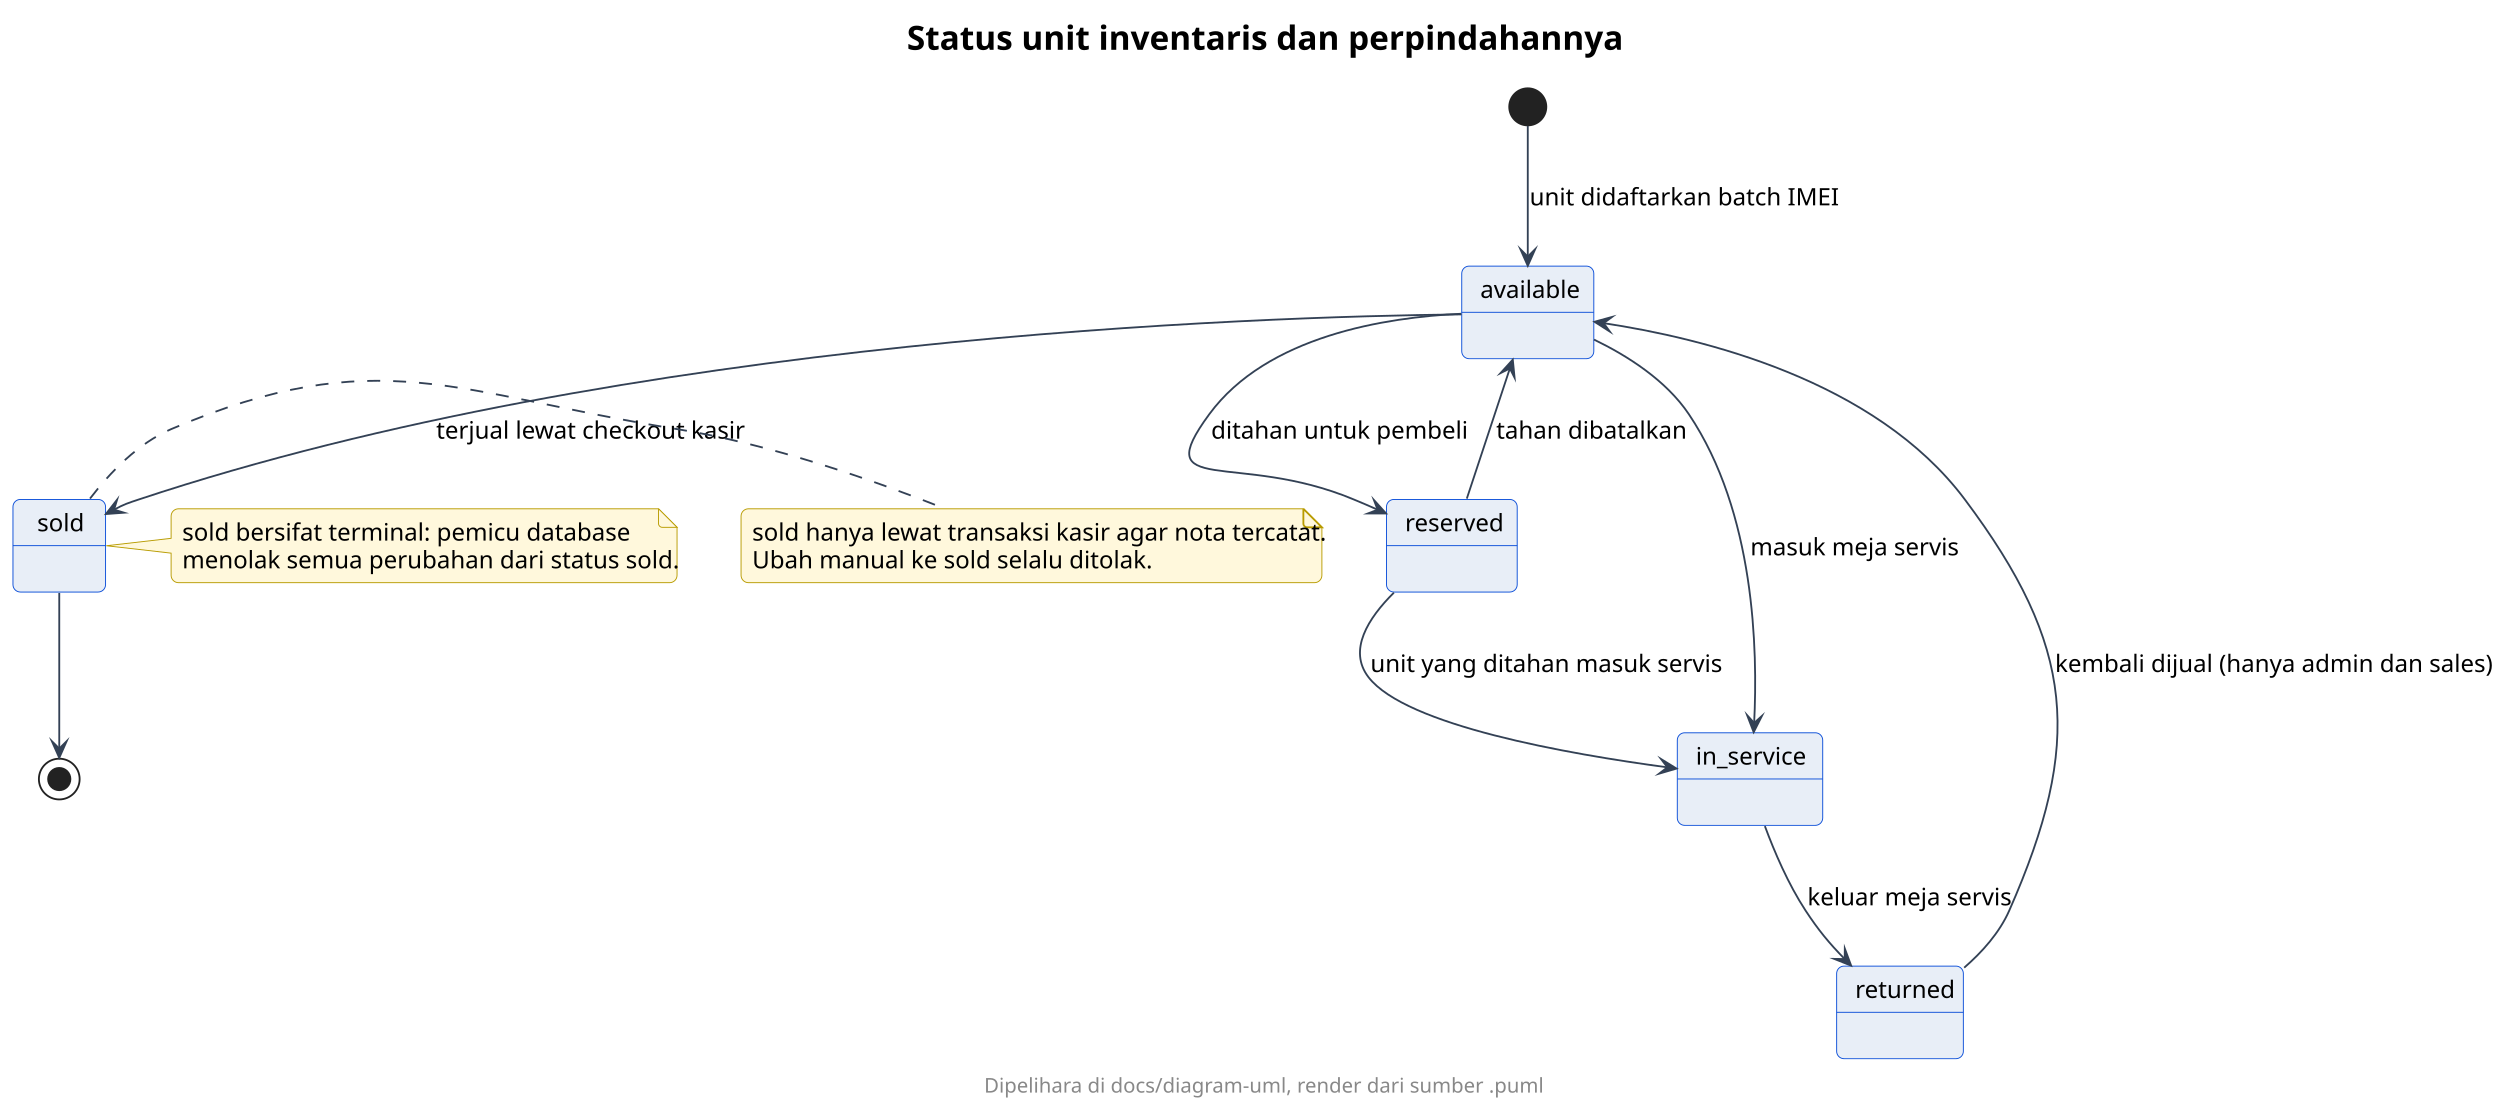
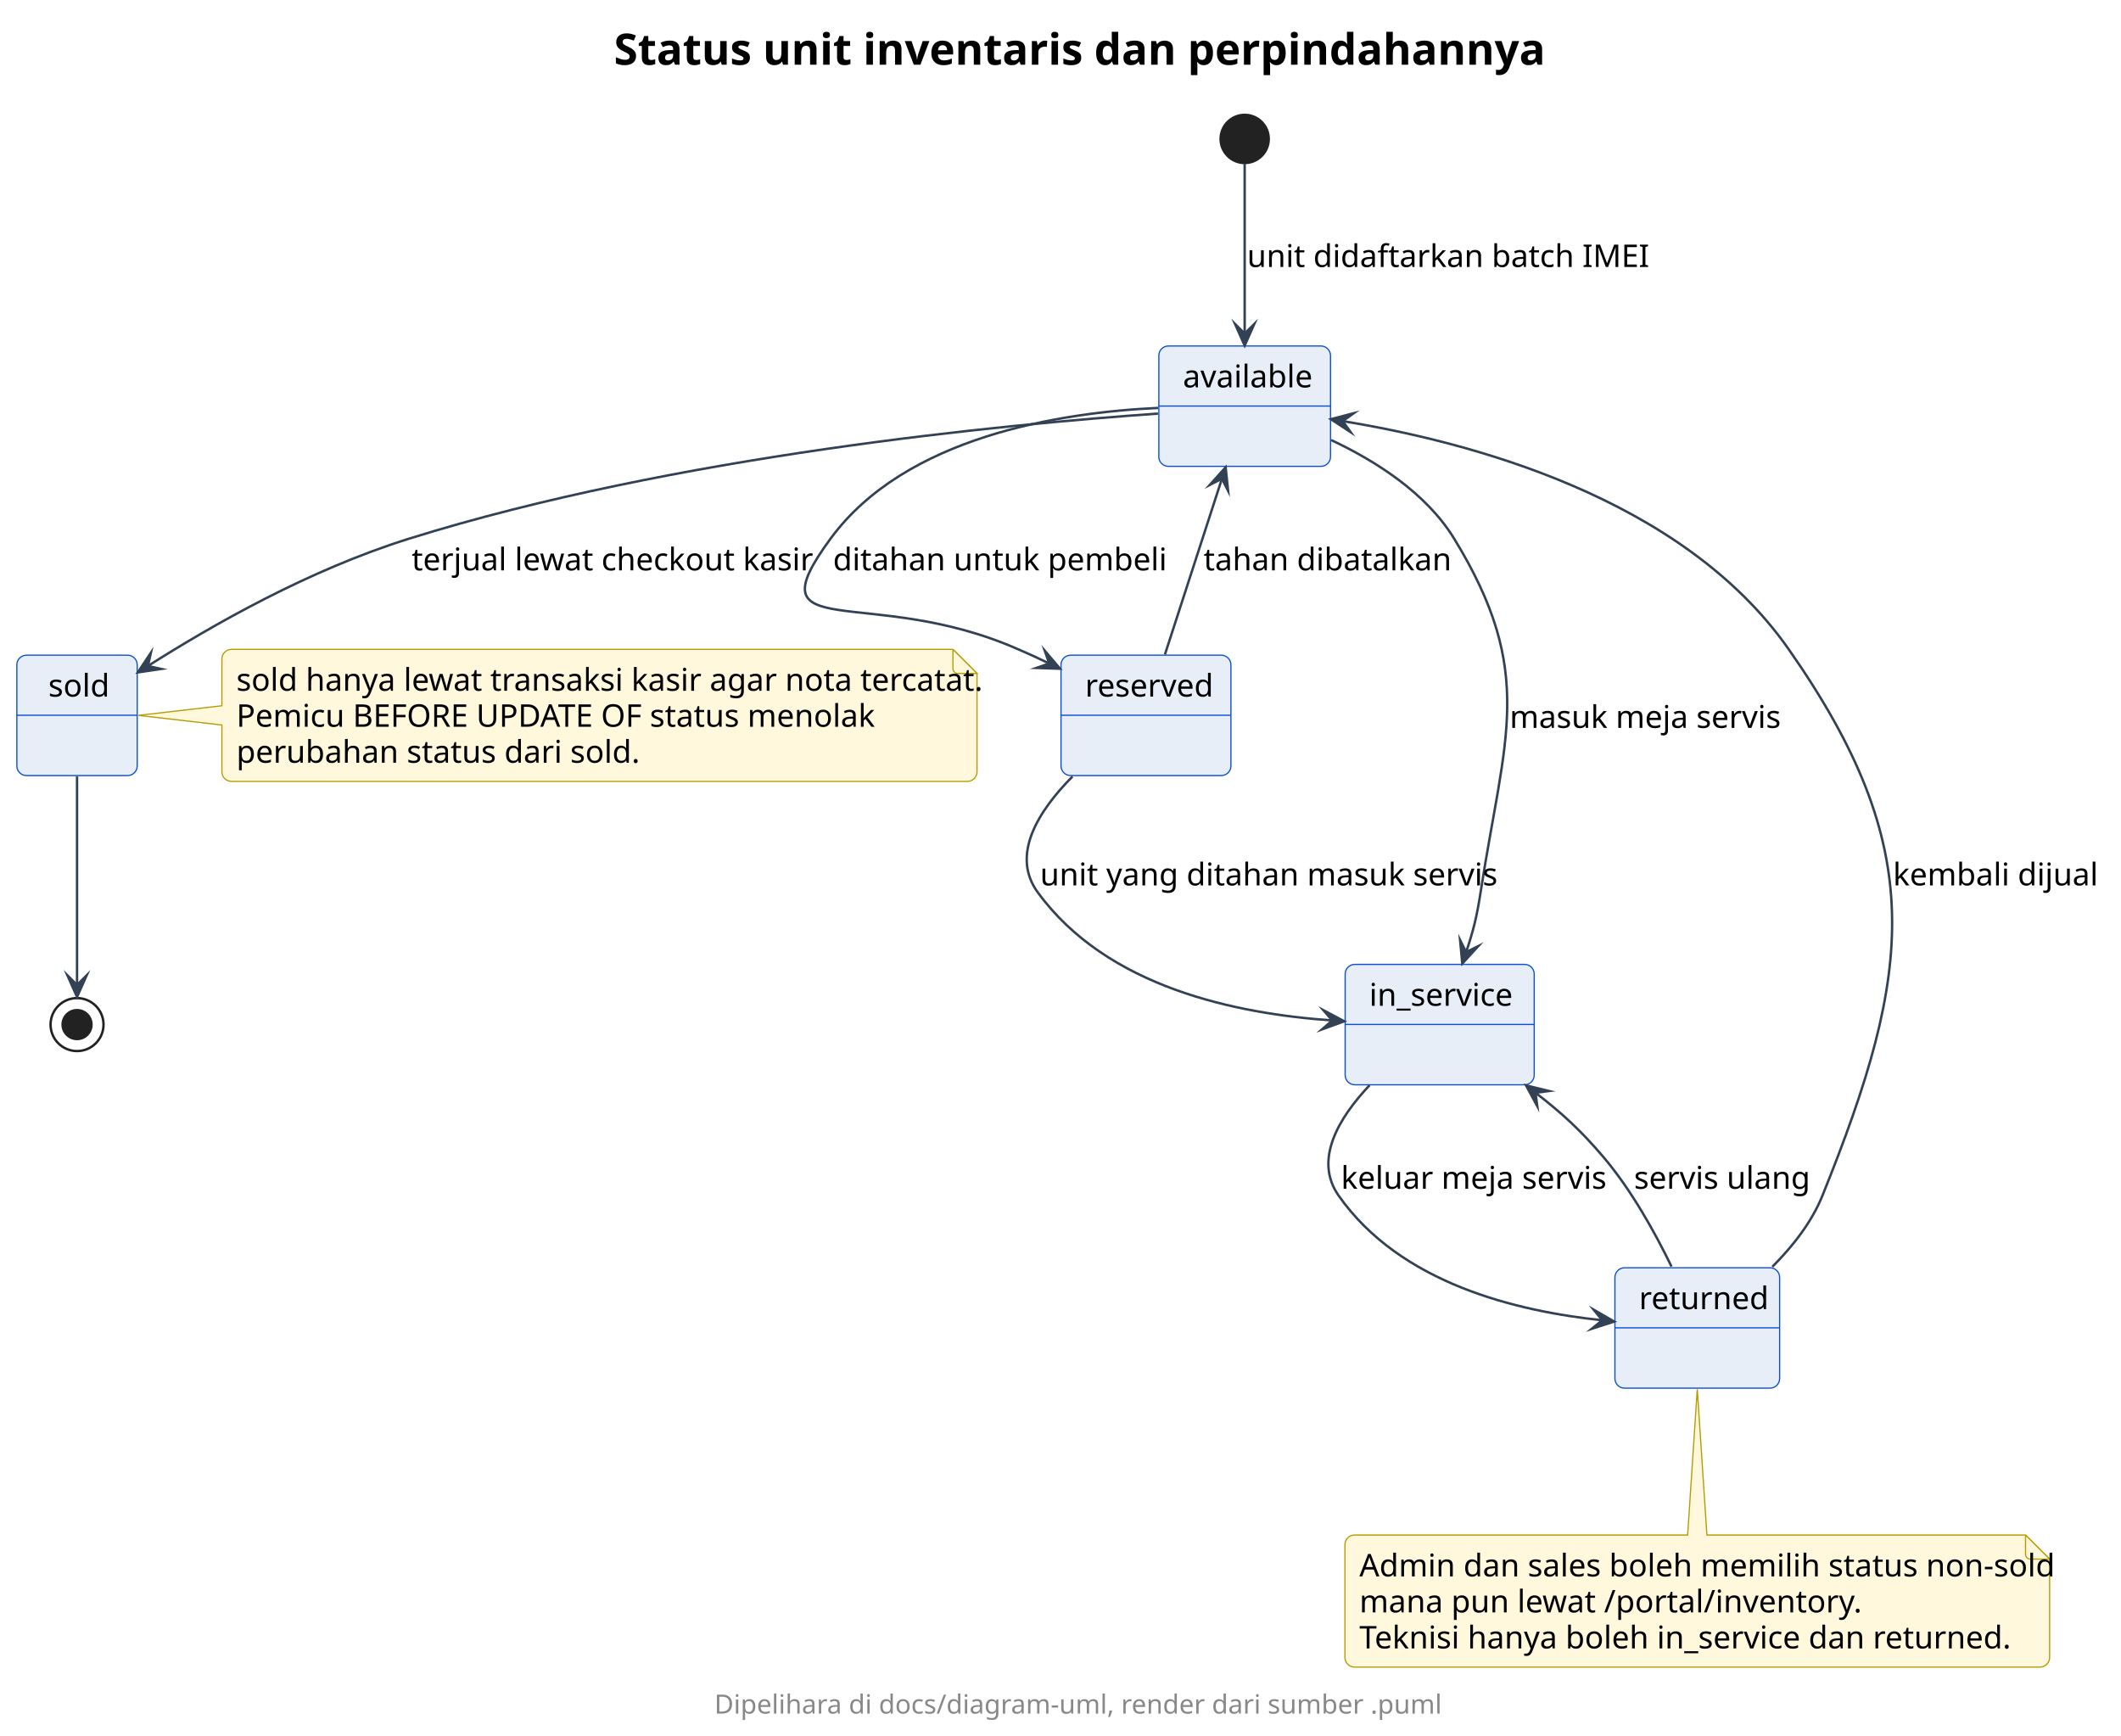
- <svg xmlns="http://www.w3.org/2000/svg" contentStyleType="text/css" data-diagram-type="STATE" height="599px" preserveAspectRatio="none" style="width:1350px;height:599px;background:#FFFFFF;" version="1.1" viewBox="0 0 1350 599" width="1350px" zoomAndPan="magnify">
+ <svg xmlns="http://www.w3.org/2000/svg" version="1.1" data-diagram-type="STATE" style="width:881px;height:721px;background:#FFFFFF;" width="881px" height="721px" viewBox="0 0 881 721" zoomAndPan="magnify" preserveAspectRatio="none" contentStyleType="text/css">
  <defs />
-   <g>
+   <g font-family="sans-serif" lengthAdjust="spacing">
    <g class="title" data-source-line="43">
-       <text fill="#000000" font-family="sans-serif" font-size="18" font-weight="700" lengthAdjust="spacing" textLength="364.06" x="489.701" y="26.884">Status unit inventaris dan perpindahannya</text>
+       <text x="254.996" y="26.884" fill="#000" font-size="18" textLength="364.061" font-weight="700">Status unit inventaris dan perpindahannya</text>
    </g>
-     <g class="start_entity" data-qualified-name=".start." data-source-line="44" id="ent0001">
-       <ellipse cx="825" cy="57.698" fill="#222222" rx="10" ry="10" style="stroke:#222222;stroke-width:1;" />
+     <g class="entity" data-qualified-name="available" id="ent0001" data-source-line="44">
+       <rect x="481.34" y="143.698" width="71.314" height="50" fill="#E8EEF7" style="stroke:#0B4ED8;stroke-width:0.5;" rx="4" ry="4" />
+       <line x1="481.34" y1="168.647" x2="552.654" y2="168.647" style="stroke:#0B4ED8;stroke-width:0.5;" />
+       <text x="491.34" y="160.892" fill="#000" font-size="13" textLength="51.314">available</text>
    </g>
-     <g class="entity" data-qualified-name="available" data-source-line="44" id="ent0002">
-       <rect fill="#E8EEF7" height="50" rx="4" ry="4" style="stroke:#0B4ED8;stroke-width:0.5;" width="71.314" x="789.34" y="143.698" />
-       <line style="stroke:#0B4ED8;stroke-width:0.5;" x1="789.34" x2="860.654" y1="168.647" y2="168.647" />
-       <text fill="#000000" font-family="sans-serif" font-size="13" lengthAdjust="spacing" textLength="51.315" x="799.34" y="160.892">available</text>
+     <g class="entity" data-qualified-name="reserved" id="ent0002" data-source-line="45">
+       <rect x="440.71" y="272.118" width="70.578" height="50" fill="#E8EEF7" style="stroke:#0B4ED8;stroke-width:0.5;" rx="4" ry="4" />
+       <line x1="440.71" y1="297.067" x2="511.288" y2="297.067" style="stroke:#0B4ED8;stroke-width:0.5;" />
+       <text x="450.71" y="289.312" fill="#000" font-size="13" textLength="50.578">reserved</text>
    </g>
-     <g class="entity" data-qualified-name="reserved" data-source-line="45" id="ent0004">
-       <rect fill="#E8EEF7" height="50" rx="4" ry="4" style="stroke:#0B4ED8;stroke-width:0.5;" width="70.578" x="748.71" y="269.698" />
-       <line style="stroke:#0B4ED8;stroke-width:0.5;" x1="748.71" x2="819.288" y1="294.647" y2="294.647" />
-       <text fill="#000000" font-family="sans-serif" font-size="13" lengthAdjust="spacing" textLength="50.578" x="758.71" y="286.892">reserved</text>
+     <g class="entity" data-qualified-name="in_service" id="ent0003" data-source-line="46">
+       <rect x="558.74" y="400.538" width="78.525" height="50" fill="#E8EEF7" style="stroke:#0B4ED8;stroke-width:0.5;" rx="4" ry="4" />
+       <line x1="558.74" y1="425.487" x2="637.265" y2="425.487" style="stroke:#0B4ED8;stroke-width:0.5;" />
+       <text x="568.74" y="417.732" fill="#000" font-size="13" textLength="58.525">in_service</text>
    </g>
-     <g class="entity" data-qualified-name="sold" data-source-line="47" id="ent0007">
-       <rect fill="#E8EEF7" height="50" rx="4" ry="4" style="stroke:#0B4ED8;stroke-width:0.5;" width="50" x="7" y="269.698" />
-       <line style="stroke:#0B4ED8;stroke-width:0.5;" x1="7" x2="57" y1="294.647" y2="294.647" />
-       <text fill="#000000" font-family="sans-serif" font-size="13" lengthAdjust="spacing" textLength="23.848" x="20.076" y="286.892">sold</text>
+     <g class="entity" data-qualified-name="returned" id="ent0004" data-source-line="47">
+       <rect x="670.79" y="526.538" width="68.42" height="50" fill="#E8EEF7" style="stroke:#0B4ED8;stroke-width:0.5;" rx="4" ry="4" />
+       <line x1="670.79" y1="551.487" x2="739.21" y2="551.487" style="stroke:#0B4ED8;stroke-width:0.5;" />
+       <text x="680.79" y="543.732" fill="#000" font-size="13" textLength="48.42">returned</text>
    </g>
-     <g class="entity" data-qualified-name="in_service" data-source-line="52" id="ent0009">
-       <rect fill="#E8EEF7" height="50" rx="4" ry="4" style="stroke:#0B4ED8;stroke-width:0.5;" width="78.525" x="905.74" y="395.698" />
-       <line style="stroke:#0B4ED8;stroke-width:0.5;" x1="905.74" x2="984.265" y1="420.647" y2="420.647" />
-       <text fill="#000000" font-family="sans-serif" font-size="13" lengthAdjust="spacing" textLength="58.525" x="915.74" y="412.892">in_service</text>
+     <g class="entity" data-qualified-name="sold" id="ent0005" data-source-line="48">
+       <rect x="7" y="272.118" width="50" height="50" fill="#E8EEF7" style="stroke:#0B4ED8;stroke-width:0.5;" rx="4" ry="4" />
+       <line x1="7" y1="297.067" x2="57" y2="297.067" style="stroke:#0B4ED8;stroke-width:0.5;" />
+       <text x="20.076" y="289.312" fill="#000" font-size="13" textLength="23.848">sold</text>
    </g>
-     <g class="entity" data-qualified-name="returned" data-source-line="54" id="ent0012">
-       <rect fill="#E8EEF7" height="50" rx="4" ry="4" style="stroke:#0B4ED8;stroke-width:0.5;" width="68.42" x="991.79" y="521.698" />
-       <line style="stroke:#0B4ED8;stroke-width:0.5;" x1="991.79" x2="1060.21" y1="546.647" y2="546.647" />
-       <text fill="#000000" font-family="sans-serif" font-size="13" lengthAdjust="spacing" textLength="48.42" x="1001.79" y="538.892">returned</text>
+     <g class="start_entity" data-qualified-name=".start." id="ent0006" data-source-line="50">
+       <ellipse cx="517" cy="57.698" rx="10" ry="10" fill="#222" style="stroke:#222;stroke-width:1;" />
    </g>
-     <g class="end_entity" data-qualified-name=".end." data-source-line="56" id="ent0015">
-       <ellipse cx="32" cy="420.698" fill="none" rx="11" ry="11" style="stroke:#222222;stroke-width:1;" />
-       <ellipse cx="32" cy="420.698" fill="#222222" rx="6" ry="6" style="stroke:#222222;stroke-width:1;" />
+     <g class="end_entity" data-qualified-name=".end." id="ent0016" data-source-line="59">
+       <ellipse cx="32" cy="425.538" rx="11" ry="11" fill="none" style="stroke:#222;stroke-width:1;" />
+       <ellipse cx="32" cy="425.538" rx="6" ry="6" fill="#222" style="stroke:#222;stroke-width:1;" />
    </g>
-     <g class="entity" data-qualified-name="GMN17" data-source-line="49" id="ent0018">
-       <path d="M400.17,278.748 L400.17,310.646 A4,4 0 0 0 404.17,314.646 L709.822,314.646 A4,4 0 0 0 713.822,310.646 L713.822,284.748 L703.822,274.748 L404.17,274.748 A4,4 0 0 0 400.17,278.748" fill="#FFF8DC" style="stroke:#B89B00;stroke-width:0.5;" />
-       <path d="M703.822,274.748 L703.822,282.748 A2,2 0 0 0 705.822,284.748 L713.822,284.748 L703.822,274.748" fill="#FFF8DC" style="stroke:#B89B00;stroke-width:1;" />
-       <text fill="#000000" font-family="sans-serif" font-size="13" lengthAdjust="spacing" textLength="292.652" x="406.17" y="291.942">sold hanya lewat transaksi kasir agar nota tercatat.</text>
-       <text fill="#000000" font-family="sans-serif" font-size="13" lengthAdjust="spacing" textLength="204.509" x="406.17" y="306.891">Ubah manual ke sold selalu ditolak.</text>
+     <g class="entity" data-qualified-name="GMN18" id="ent0019" data-source-line="62">
+       <path d="M92.17,273.698 L92.17,293.118 L57.43,297.118 L92.17,301.118 L92.17,320.544 A4,4 0 0 0 96.17,324.544 L401.822,324.544 A4,4 0 0 0 405.822,320.544 L405.822,279.698 L395.822,269.698 L96.17,269.698 A4,4 0 0 0 92.17,273.698" style="stroke:#B89B00;stroke-width:0.5;" fill="#FFF8DC" />
+       <path d="M395.822,269.698 L395.822,277.698 A2,2 0 0 0 397.822,279.698 L405.822,279.698 L395.822,269.698" style="stroke:#B89B00;stroke-width:0.5;" fill="#FFF8DC" />
+       <text x="98.17" y="286.892" fill="#000" font-size="13" textLength="292.652">sold hanya lewat transaksi kasir agar nota tercatat.</text>
+       <text x="98.17" y="301.841" fill="#000" font-size="13" textLength="269.464">Pemicu BEFORE UPDATE OF status menolak</text>
+       <text x="98.17" y="316.79" fill="#000" font-size="13" textLength="156.825">perubahan status dari sold.</text>
    </g>
-     <g class="entity" data-qualified-name="GMN20" data-source-line="58" id="ent0021">
-       <path d="M92.4,278.748 L92.4,290.698 L57.39,294.698 L92.4,298.698 L92.4,310.646 A4,4 0 0 0 96.4,314.646 L361.605,314.646 A4,4 0 0 0 365.605,310.646 L365.605,284.748 L355.605,274.748 L96.4,274.748 A4,4 0 0 0 92.4,278.748" fill="#FFF8DC" style="stroke:#B89B00;stroke-width:0.5;" />
-       <path d="M355.605,274.748 L355.605,282.748 A2,2 0 0 0 357.605,284.748 L365.605,284.748 L355.605,274.748" fill="#FFF8DC" style="stroke:#B89B00;stroke-width:0.5;" />
-       <text fill="#000000" font-family="sans-serif" font-size="13" lengthAdjust="spacing" textLength="226.173" x="98.4" y="291.942">sold bersifat terminal: pemicu database</text>
-       <text fill="#000000" font-family="sans-serif" font-size="13" lengthAdjust="spacing" textLength="252.205" x="98.4" y="306.891">menolak semua perubahan dari status sold.</text>
+     <g class="entity" data-qualified-name="GMN21" id="ent0022" data-source-line="67">
+       <path d="M558.65,641.538 L558.65,688.384 A4,4 0 0 0 562.65,692.384 L847.349,692.384 A4,4 0 0 0 851.349,688.384 L851.349,647.538 L841.349,637.538 L709,637.538 L705,576.998 L701,637.538 L562.65,637.538 A4,4 0 0 0 558.65,641.538" style="stroke:#B89B00;stroke-width:0.5;" fill="#FFF8DC" />
+       <path d="M841.349,637.538 L841.349,645.538 A2,2 0 0 0 843.349,647.538 L851.349,647.538 L841.349,637.538" style="stroke:#B89B00;stroke-width:0.5;" fill="#FFF8DC" />
+       <text x="564.65" y="654.732" fill="#000" font-size="13" textLength="271.699">Admin dan sales boleh memilih status non-sold</text>
+       <text x="564.65" y="669.681" fill="#000" font-size="13" textLength="191.496">mana pun lewat /portal/inventory.</text>
+       <text x="564.65" y="684.63" fill="#000" font-size="13" textLength="258.711">Teknisi hanya boleh in_service dan returned.</text>
    </g>
-     <g class="link" data-entity-1="ent0001" data-entity-2="ent0002" data-link-type="dependency" data-source-line="44" id="lnk3">
-       <path d="M825,67.988 C825,84.568 825,114.728 825,138.548" fill="none" id="*start*-to-available" style="stroke:#334155;stroke-width:1;" />
-       <polygon fill="#334155" points="825,143.548,829,134.548,825,138.548,821,134.548,825,143.548" style="stroke:#334155;stroke-width:1;stroke-linejoin:miter;stroke-miterlimit:10;" />
-       <text fill="#000000" font-family="sans-serif" font-size="13" lengthAdjust="spacing" textLength="154.642" x="826" y="110.892">unit didaftarkan batch IMEI</text>
+     <g class="link" data-entity-1="ent0006" data-entity-2="ent0001" id="lnk7" data-source-line="50" data-link-type="dependency">
+       <path d="M517,67.988 C517,84.568 517,114.728 517,138.548" style="stroke:#334155;stroke-width:1;" fill="none" id="*start*-to-available" />
+       <polygon points="517,143.548,521,134.548,517,138.548,513,134.548,517,143.548" fill="#334155" style="stroke:#334155;stroke-width:1;stroke-linejoin:miter;stroke-miterlimit:10;" />
+       <text x="518" y="110.892" fill="#000" font-size="13" textLength="154.642">unit didaftarkan batch IMEI</text>
    </g>
-     <g class="link" data-entity-1="ent0002" data-entity-2="ent0004" data-link-type="dependency" data-source-line="45" id="lnk5">
-       <path d="M789.03,169.428 C748.47,171.298 684.12,181.318 653,223.698 C619.75,268.978 667.99,243.338 731,269.698 C736.68,272.078 738.102,272.655 743.922,275.245" fill="none" id="available-to-reserved" style="stroke:#334155;stroke-width:1;" />
-       <polygon fill="#334155" points="748.49,277.278,741.894,269.965,743.922,275.245,738.641,277.274,748.49,277.278" style="stroke:#334155;stroke-width:1;stroke-linejoin:miter;stroke-miterlimit:10;" />
-       <text fill="#000000" font-family="sans-serif" font-size="13" lengthAdjust="spacing" textLength="127.201" x="654" y="236.892">ditahan untuk pembeli</text>
+     <g class="link" data-entity-1="ent0001" data-entity-2="ent0002" id="lnk8" data-source-line="51" data-link-type="dependency">
+       <path d="M481.03,169.428 C440.47,171.298 376.12,181.308 345,223.698 C311.9,268.778 360.76,242.288 423,269.698 C428.65,272.178 430.06,272.779 435.8,275.559" style="stroke:#334155;stroke-width:1;" fill="none" id="available-to-reserved" />
+       <polygon points="440.3,277.738,433.944,270.215,435.8,275.559,430.456,277.415,440.3,277.738" fill="#334155" style="stroke:#334155;stroke-width:1;stroke-linejoin:miter;stroke-miterlimit:10;" />
+       <text x="346" y="236.892" fill="#000" font-size="13" textLength="127.201">ditahan untuk pembeli</text>
    </g>
-     <g class="link" data-entity-1="ent0004" data-entity-2="ent0002" data-link-type="dependency" data-source-line="46" id="lnk6">
-       <path d="M792.08,269.248 C799.27,247.528 808.14,220.685 815.33,198.945" fill="none" id="reserved-to-available" style="stroke:#334155;stroke-width:1;" />
-       <polygon fill="#334155" points="816.9,194.198,810.276,201.487,815.33,198.945,817.872,203.999,816.9,194.198" style="stroke:#334155;stroke-width:1;stroke-linejoin:miter;stroke-miterlimit:10;" />
-       <text fill="#000000" font-family="sans-serif" font-size="13" lengthAdjust="spacing" textLength="95.412" x="807.95" y="236.892">tahan dibatalkan</text>
+     <g class="link" data-entity-1="ent0002" data-entity-2="ent0001" id="lnk9" data-source-line="52" data-link-type="dependency">
+       <path d="M483.88,271.818 C491.13,249.458 500.288,221.214 507.548,198.824" style="stroke:#334155;stroke-width:1;" fill="none" id="reserved-to-available" />
+       <polygon points="509.09,194.068,502.509,201.396,507.548,198.824,510.119,203.863,509.09,194.068" fill="#334155" style="stroke:#334155;stroke-width:1;stroke-linejoin:miter;stroke-miterlimit:10;" />
+       <text x="499.95" y="236.892" fill="#000" font-size="13" textLength="95.412">tahan dibatalkan</text>
    </g>
-     <g class="link" data-entity-1="ent0002" data-entity-2="ent0007" data-link-type="dependency" data-source-line="47" id="lnk8">
-       <path d="M789.18,169.768 C679.38,170.958 338.96,181.988 75,269.698 C69,271.698 67.278,272.179 61.598,275.219" fill="none" id="available-to-sold" style="stroke:#334155;stroke-width:1;" />
-       <polygon fill="#334155" points="57.19,277.578,67.013,276.858,61.598,275.219,63.237,269.805,57.19,277.578" style="stroke:#334155;stroke-width:1;stroke-linejoin:miter;stroke-miterlimit:10;" />
-       <text fill="#000000" font-family="sans-serif" font-size="13" lengthAdjust="spacing" textLength="156.07" x="235.54" y="236.892">terjual lewat checkout kasir</text>
+     <g class="link" data-entity-1="ent0001" data-entity-2="ent0003" id="lnk10" data-source-line="53" data-link-type="dependency">
+       <path d="M552.91,182.758 C571.38,191.428 592.39,204.748 604,223.698 C638.19,279.508 624.94,305.858 615,370.538 C613.48,380.448 612.06,386.298 608.99,395.448" style="stroke:#334155;stroke-width:1;" fill="none" id="available-to-in_service" />
+       <polygon points="607.4,400.188,614.055,392.928,608.99,395.448,606.471,390.383,607.4,400.188" fill="#334155" style="stroke:#334155;stroke-width:1;stroke-linejoin:miter;stroke-miterlimit:10;" />
+       <text x="627.06" y="302.312" fill="#000" font-size="13" textLength="107.637">masuk meja servis</text>
    </g>
-     <g class="link" data-entity-1="ent0002" data-entity-2="ent0009" data-link-type="dependency" data-source-line="52" id="lnk10">
-       <path d="M860.74,183.368 C878.92,192.148 899.72,205.398 912,223.698 C947.67,276.848 949.22,350.894 947.24,390.394" fill="none" id="available-to-in_service" style="stroke:#334155;stroke-width:1;" />
-       <polygon fill="#334155" points="946.99,395.388,951.436,386.6,947.24,390.394,943.446,386.199,946.99,395.388" style="stroke:#334155;stroke-width:1;stroke-linejoin:miter;stroke-miterlimit:10;" />
-       <text fill="#000000" font-family="sans-serif" font-size="13" lengthAdjust="spacing" textLength="107.637" x="945.17" y="299.892">masuk meja servis</text>
+     <g class="link" data-entity-1="ent0002" data-entity-2="ent0003" id="lnk11" data-source-line="54" data-link-type="dependency">
+       <path d="M445.47,322.508 C431.28,336.828 419.76,355.098 431,370.538 C459.95,410.338 513.852,421.06 553.382,423.82" style="stroke:#334155;stroke-width:1;" fill="none" id="reserved-to-in_service" />
+       <polygon points="558.37,424.168,549.67,419.551,553.382,423.82,549.113,427.532,558.37,424.168" fill="#334155" style="stroke:#334155;stroke-width:1;stroke-linejoin:miter;stroke-miterlimit:10;" />
+       <text x="432" y="367.732" fill="#000" font-size="13" textLength="178.483">unit yang ditahan masuk servis</text>
    </g>
-     <g class="link" data-entity-1="ent0004" data-entity-2="ent0009" data-link-type="dependency" data-source-line="53" id="lnk11">
-       <path d="M752.7,320.038 C738.78,333.828 727.79,351.168 739,365.698 C759.16,391.818 846.405,407.102 900.375,414.362" fill="none" id="reserved-to-in_service" style="stroke:#334155;stroke-width:1;" />
-       <polygon fill="#334155" points="905.33,415.028,896.944,409.864,900.375,414.362,895.877,417.793,905.33,415.028" style="stroke:#334155;stroke-width:1;stroke-linejoin:miter;stroke-miterlimit:10;" />
-       <text fill="#000000" font-family="sans-serif" font-size="13" lengthAdjust="spacing" textLength="178.483" x="740" y="362.892">unit yang ditahan masuk servis</text>
+     <g class="link" data-entity-1="ent0003" data-entity-2="ent0004" id="lnk12" data-source-line="55" data-link-type="dependency">
+       <path d="M568.88,450.728 C555.92,464.458 545.67,481.808 556,496.538 C581.75,533.258 630.138,544.59 665.518,548.35" style="stroke:#334155;stroke-width:1;" fill="none" id="in_service-to-returned" />
+       <polygon points="670.49,548.878,661.963,543.95,665.518,548.35,661.118,551.905,670.49,548.878" fill="#334155" style="stroke:#334155;stroke-width:1;stroke-linejoin:miter;stroke-miterlimit:10;" />
+       <text x="557" y="493.732" fill="#000" font-size="13" textLength="104.755">keluar meja servis</text>
    </g>
-     <g class="link" data-entity-1="ent0009" data-entity-2="ent0012" data-link-type="dependency" data-source-line="54" id="lnk13">
-       <path d="M953.03,446.088 C958.21,460.048 965.71,477.548 975,491.698 C981.93,502.258 987.537,509.07 996.127,517.87" fill="none" id="in_service-to-returned" style="stroke:#334155;stroke-width:1;" />
-       <polygon fill="#334155" points="999.62,521.448,996.196,512.214,996.127,517.87,990.471,517.802,999.62,521.448" style="stroke:#334155;stroke-width:1;stroke-linejoin:miter;stroke-miterlimit:10;" />
-       <text fill="#000000" font-family="sans-serif" font-size="13" lengthAdjust="spacing" textLength="104.755" x="976" y="488.892">keluar meja servis</text>
+     <g class="link" data-entity-1="ent0004" data-entity-2="ent0003" id="lnk14" data-source-line="57" data-link-type="dependency">
+       <path d="M694.3,526.048 C687.43,511.888 677.62,494.218 666,480.538 C656.73,469.628 648.939,462.433 637.819,453.853" style="stroke:#334155;stroke-width:1;" fill="none" id="returned-to-in_service" />
+       <polygon points="633.86,450.798,638.542,459.463,637.819,453.853,643.429,453.129,633.86,450.798" fill="#334155" style="stroke:#334155;stroke-width:1;stroke-linejoin:miter;stroke-miterlimit:10;" />
+       <text x="678.71" y="493.732" fill="#000" font-size="13" textLength="69.367">servis ulang</text>
    </g>
-     <g class="link" data-entity-1="ent0012" data-entity-2="ent0002" data-link-type="dependency" data-source-line="55" id="lnk14">
-       <path d="M1060.66,522.548 C1070.39,514.098 1079.74,503.648 1085,491.698 C1125,400.868 1120.5,349.118 1061,269.698 C1012.57,205.058 919.134,182.557 865.964,174.507" fill="none" id="returned-to-available" style="stroke:#334155;stroke-width:1;" />
-       <polygon fill="#334155" points="861.02,173.758,869.32,179.06,865.964,174.507,870.517,171.151,861.02,173.758" style="stroke:#334155;stroke-width:1;stroke-linejoin:miter;stroke-miterlimit:10;" />
-       <text fill="#000000" font-family="sans-serif" font-size="13" lengthAdjust="spacing" textLength="224.732" x="1109.73" y="362.892">kembali dijual (hanya admin dan sales)</text>
+     <g class="link" data-entity-1="ent0004" data-entity-2="ent0001" id="lnk13" data-source-line="56" data-link-type="dependency">
+       <path d="M736.17,526.128 C744.55,517.748 752.52,507.648 757,496.538 C794.77,402.858 800.89,352.478 743,269.698 C698.62,206.228 609.404,183.355 557.734,174.905" style="stroke:#334155;stroke-width:1;" fill="none" id="returned-to-available" />
+       <polygon points="552.8,174.098,561.036,179.498,557.734,174.905,562.328,171.603,552.8,174.098" fill="#334155" style="stroke:#334155;stroke-width:1;stroke-linejoin:miter;stroke-miterlimit:10;" />
+       <text x="786.29" y="367.732" fill="#000" font-size="13" textLength="78.762">kembali dijual</text>
    </g>
-     <g class="link" data-entity-1="ent0007" data-entity-2="ent0015" data-link-type="dependency" data-source-line="56" id="lnk16">
-       <path d="M32,320.198 C32,347.298 32,384.718 32,404.228" fill="none" id="sold-to-*end*" style="stroke:#334155;stroke-width:1;" />
-       <polygon fill="#334155" points="32,409.228,36,400.228,32,404.228,28,400.228,32,409.228" style="stroke:#334155;stroke-width:1;stroke-linejoin:miter;stroke-miterlimit:10;" />
+     <g class="link" data-entity-1="ent0001" data-entity-2="ent0005" id="lnk15" data-source-line="58" data-link-type="dependency">
+       <path d="M480.99,171.778 C417.07,176.248 280.14,189.308 170,223.698 C128.16,236.758 88.232,259.61 61.452,276.6" style="stroke:#334155;stroke-width:1;" fill="none" id="available-to-sold" />
+       <polygon points="57.23,279.278,66.972,277.834,61.452,276.6,62.687,271.079,57.23,279.278" fill="#334155" style="stroke:#334155;stroke-width:1;stroke-linejoin:miter;stroke-miterlimit:10;" />
+       <text x="171" y="236.892" fill="#000" font-size="13" textLength="156.07">terjual lewat checkout kasir</text>
    </g>
-     <g class="link" data-entity-1="ent0007" data-entity-2="ent0018" data-link-type="association" data-source-line="49" id="lnk19">
-       <path d="M48.61,269.228 C59.28,255.308 74.5,239.368 92.5,231.698 C204.12,184.138 245.7,212.498 365.5,231.698 C415.96,239.788 471.15,259.138 509.26,274.278" fill="none" id="sold-GMN17" style="stroke:#334155;stroke-width:1;stroke-dasharray:7,7;" />
+     <g class="link" data-entity-1="ent0005" data-entity-2="ent0016" id="lnk17" data-source-line="59" data-link-type="dependency">
+       <path d="M32,322.498 C32,350.188 32,389.128 32,409.078" style="stroke:#334155;stroke-width:1;" fill="none" id="sold-to-*end*" />
+       <polygon points="32,414.078,36,405.078,32,409.078,28,405.078,32,414.078" fill="#334155" style="stroke:#334155;stroke-width:1;stroke-linejoin:miter;stroke-miterlimit:10;" />
    </g>
    <g class="footer" data-source-line="42">
-       <text fill="#888888" font-family="sans-serif" font-size="11" lengthAdjust="spacing" textLength="280.618" x="531.422" y="590.016">Dipelihara di docs/diagram-uml, render dari sumber .puml</text>
+       <text x="296.717" y="711.702" fill="#888" font-size="11" textLength="280.618">Dipelihara di docs/diagram-uml, render dari sumber .puml</text>
    </g>
  </g>
</svg>
